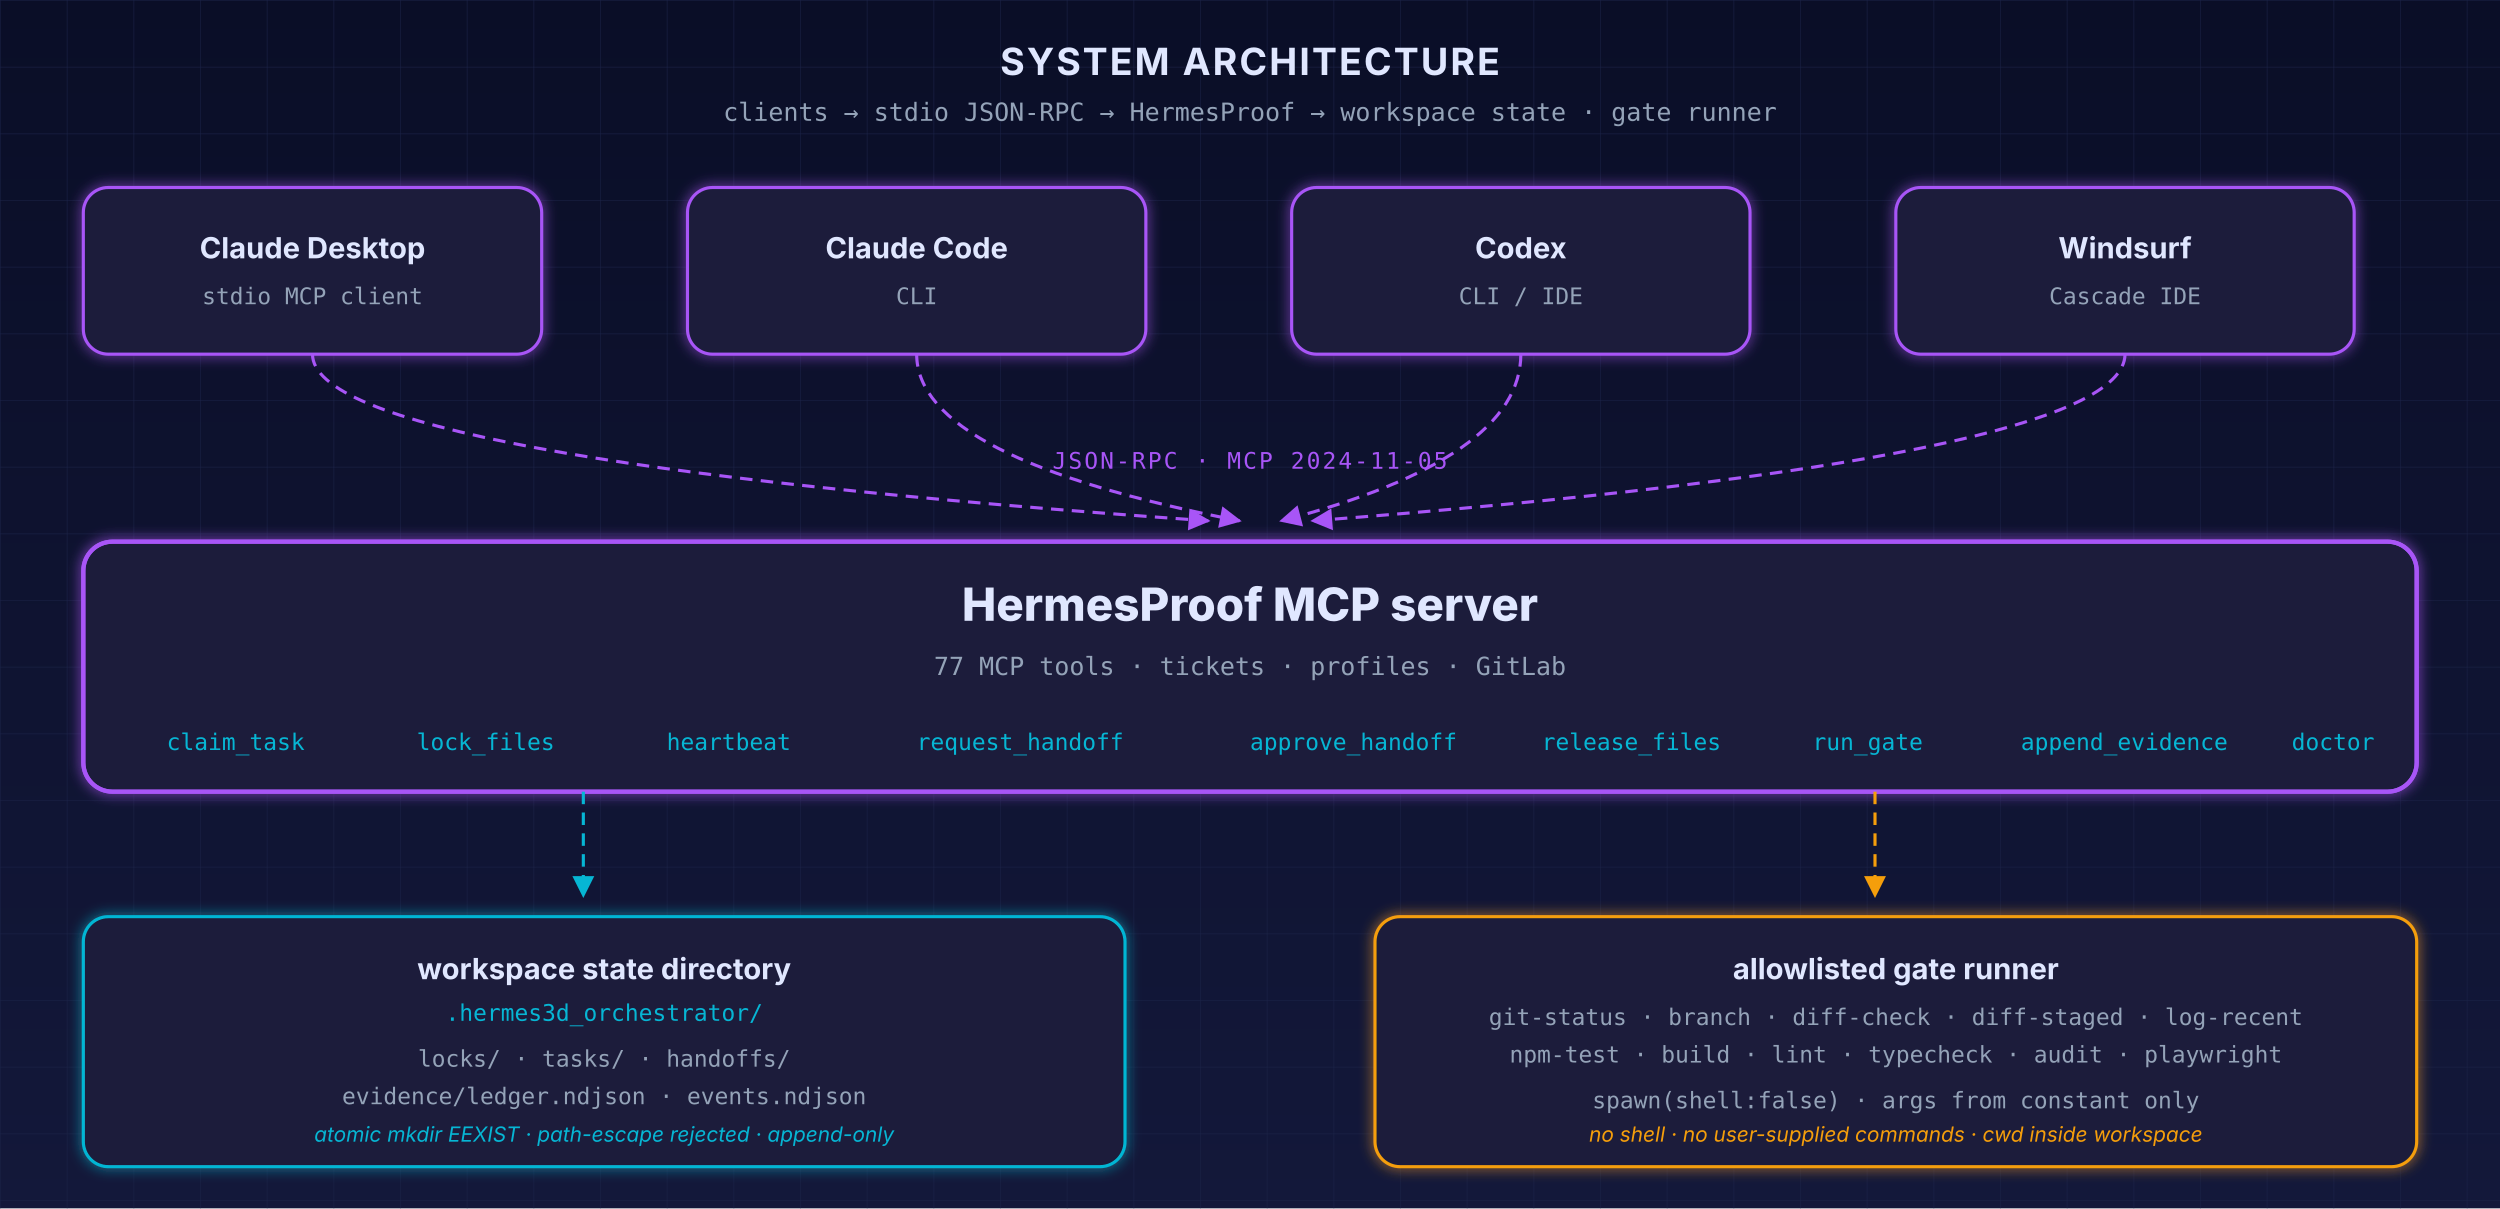
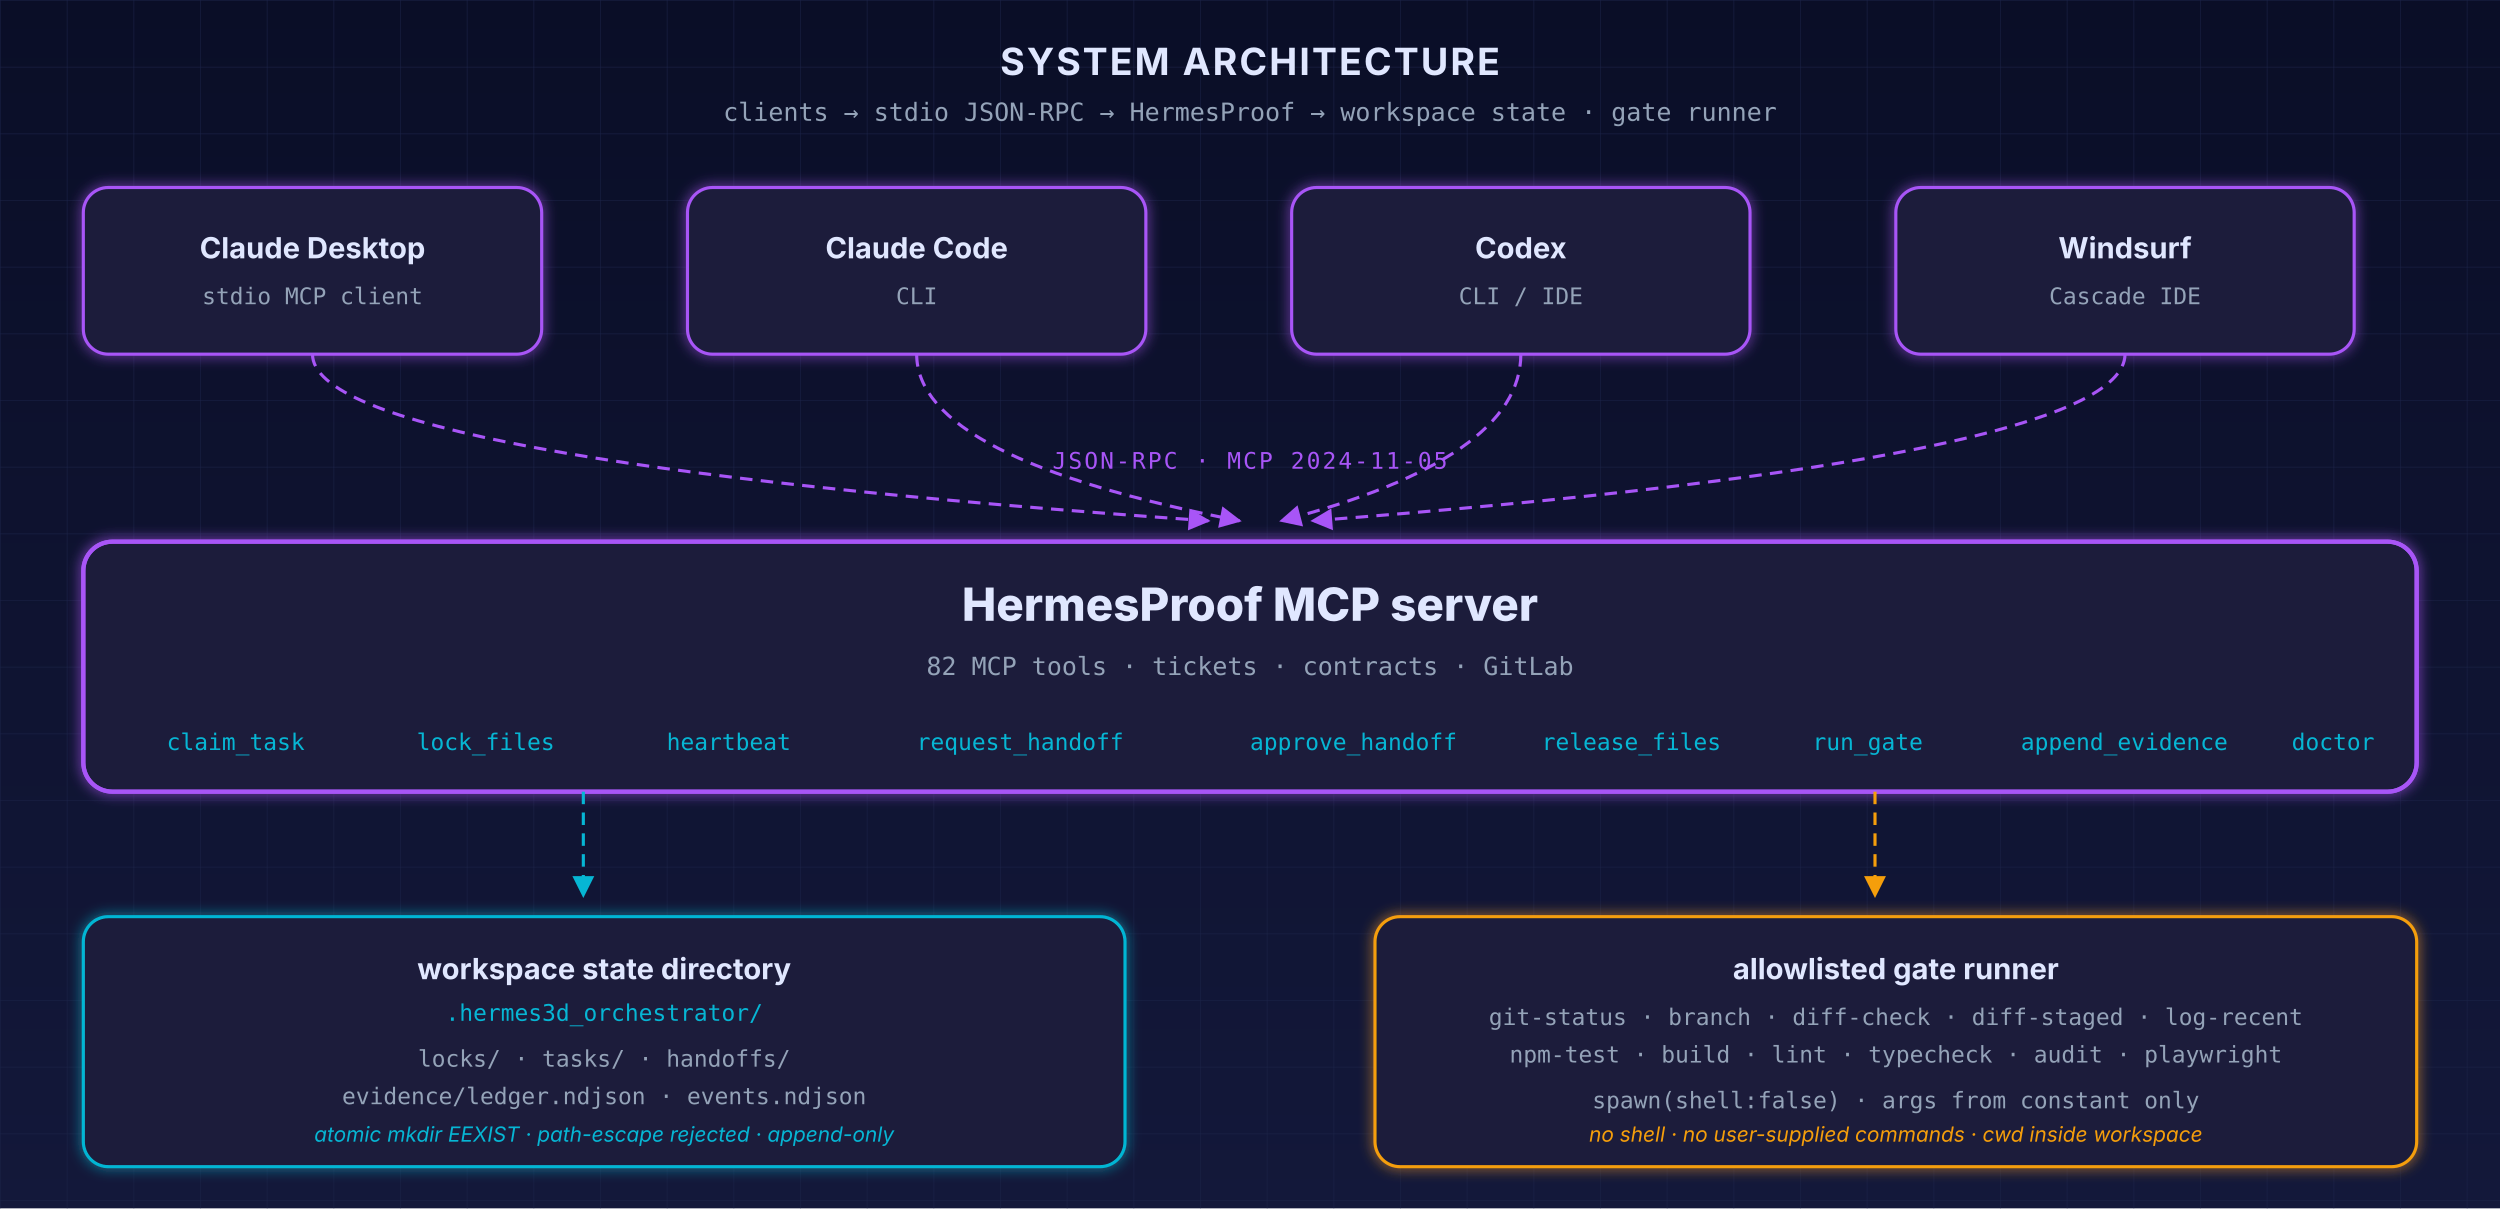
<svg xmlns="http://www.w3.org/2000/svg" viewBox="0 0 1200 580" font-family="ui-sans-serif, system-ui, -apple-system, Segoe UI, sans-serif" role="img" aria-label="HermesProof system architecture" aria-labelledby="architecture-title architecture-desc">
  <defs>
    <style>@media (prefers-reduced-motion: reduce){*{animation:none!important;animation-duration:0.001s!important}animate,animateTransform,animateMotion{display:none}}</style>
    <linearGradient id="bgA" x1="0" y1="0" x2="0" y2="1">
      <stop offset="0%" stop-color="#0a0e27" />
      <stop offset="100%" stop-color="#13183a" />
    </linearGradient>
    <pattern id="gridA" width="32" height="32" patternUnits="userSpaceOnUse">
      <path d="M 32 0 L 0 0 0 32" fill="none" stroke="#1c2348" stroke-width="0.5" />
    </pattern>
    <filter id="gA" x="-50%" y="-50%" width="200%" height="200%">
      <feGaussianBlur stdDeviation="3" result="b" />
      <feMerge>
        <feMergeNode in="b" />
        <feMergeNode in="SourceGraphic" />
      </feMerge>
    </filter>
    <marker id="arrA" viewBox="0 0 10 10" refX="9" refY="5" markerWidth="7" markerHeight="7" orient="auto-start-reverse">
      <path d="M0 0 L10 5 L0 10 z" fill="#a855f7" />
    </marker>
    <marker id="arrAt" viewBox="0 0 10 10" refX="9" refY="5" markerWidth="7" markerHeight="7" orient="auto-start-reverse">
      <path d="M0 0 L10 5 L0 10 z" fill="#06b6d4" />
    </marker>
    <marker id="arrAa" viewBox="0 0 10 10" refX="9" refY="5" markerWidth="7" markerHeight="7" orient="auto-start-reverse">
      <path d="M0 0 L10 5 L0 10 z" fill="#f59e0b" />
    </marker>
  </defs>
  <rect width="1200" height="580" fill="url(#bgA)" />
  <rect width="1200" height="580" fill="url(#gridA)" />
  <text x="600" y="36" text-anchor="middle" font-size="18" font-weight="700" fill="#e0e7ff" letter-spacing="1">SYSTEM ARCHITECTURE</text>
  <text x="600" y="58" text-anchor="middle" font-size="12" fill="#94a3b8" font-family="ui-monospace, SFMono-Regular, Menlo, monospace">clients → stdio JSON-RPC → HermesProof → workspace state · gate runner</text>
  <g transform="translate(40 90)">
    <g>
      <rect width="220" height="80" rx="12" fill="#1a1f3a" stroke="#a855f7" stroke-width="1.5" filter="url(#gA)" />
      <text x="110" y="34" text-anchor="middle" font-size="14" font-weight="700" fill="#e0e7ff">Claude Desktop</text>
      <text x="110" y="56" text-anchor="middle" font-size="11" fill="#94a3b8" font-family="ui-monospace, SFMono-Regular, Menlo, monospace">stdio MCP client</text>
    </g>
    <g transform="translate(290 0)">
      <rect width="220" height="80" rx="12" fill="#1a1f3a" stroke="#a855f7" stroke-width="1.5" filter="url(#gA)" />
      <text x="110" y="34" text-anchor="middle" font-size="14" font-weight="700" fill="#e0e7ff">Claude Code</text>
      <text x="110" y="56" text-anchor="middle" font-size="11" fill="#94a3b8" font-family="ui-monospace, SFMono-Regular, Menlo, monospace">CLI</text>
    </g>
    <g transform="translate(580 0)">
      <rect width="220" height="80" rx="12" fill="#1a1f3a" stroke="#a855f7" stroke-width="1.5" filter="url(#gA)" />
      <text x="110" y="34" text-anchor="middle" font-size="14" font-weight="700" fill="#e0e7ff">Codex</text>
      <text x="110" y="56" text-anchor="middle" font-size="11" fill="#94a3b8" font-family="ui-monospace, SFMono-Regular, Menlo, monospace">CLI / IDE</text>
    </g>
    <g transform="translate(870 0)">
      <rect width="220" height="80" rx="12" fill="#1a1f3a" stroke="#a855f7" stroke-width="1.5" filter="url(#gA)" />
      <text x="110" y="34" text-anchor="middle" font-size="14" font-weight="700" fill="#e0e7ff">Windsurf</text>
      <text x="110" y="56" text-anchor="middle" font-size="11" fill="#94a3b8" font-family="ui-monospace, SFMono-Regular, Menlo, monospace">Cascade IDE</text>
    </g>
  </g>
  <g fill="none" stroke="#a855f7" stroke-width="1.5" stroke-dasharray="6 4">
    <path d="M 150 170 Q 150 220 580 250" marker-end="url(#arrA)">
      <animate attributeName="stroke-dashoffset" values="0;-20" dur="1s" repeatCount="indefinite" />
    </path>
    <path d="M 440 170 Q 440 220 595 250" marker-end="url(#arrA)">
      <animate attributeName="stroke-dashoffset" values="0;-20" dur="1s" repeatCount="indefinite" />
    </path>
    <path d="M 730 170 Q 730 220 615 250" marker-end="url(#arrA)">
      <animate attributeName="stroke-dashoffset" values="0;-20" dur="1s" repeatCount="indefinite" />
    </path>
    <path d="M 1020 170 Q 1020 220 630 250" marker-end="url(#arrA)">
      <animate attributeName="stroke-dashoffset" values="0;-20" dur="1s" repeatCount="indefinite" />
    </path>
  </g>
  <text x="600" y="225" text-anchor="middle" font-size="11" fill="#a855f7" font-family="ui-monospace, SFMono-Regular, Menlo, monospace" letter-spacing="1">JSON-RPC · MCP 2024-11-05</text>
  <g transform="translate(40 260)">
    <rect width="1120" height="120" rx="14" fill="#1a1f3a" stroke="#a855f7" stroke-width="2" filter="url(#gA)" />
    <rect width="1120" height="120" rx="14" fill="none" stroke="#a855f7" stroke-width="2">
      <animate attributeName="stroke-opacity" values="0.4;1;0.4" dur="3s" repeatCount="indefinite" />
    </rect>
    <text x="560" y="38" text-anchor="middle" font-size="22" font-weight="800" fill="#e0e7ff">HermesProof MCP server</text>
-     <text x="560" y="64" text-anchor="middle" font-size="12" fill="#94a3b8" font-family="ui-monospace, SFMono-Regular, Menlo, monospace">77 MCP tools · tickets · profiles · GitLab</text>
+     <text x="560" y="64" text-anchor="middle" font-size="12" fill="#94a3b8" font-family="ui-monospace, SFMono-Regular, Menlo, monospace">82 MCP tools · tickets · contracts · GitLab</text>
    <g font-family="ui-monospace, SFMono-Regular, Menlo, monospace" font-size="11" fill="#06b6d4">
      <text x="40" y="100">claim_task</text>
      <text x="160" y="100">lock_files</text>
      <text x="280" y="100">heartbeat</text>
      <text x="400" y="100">request_handoff</text>
      <text x="560" y="100">approve_handoff</text>
      <text x="700" y="100">release_files</text>
      <text x="830" y="100">run_gate</text>
      <text x="930" y="100">append_evidence</text>
      <text x="1060" y="100">doctor</text>
    </g>
  </g>
  <line x1="280" y1="380" x2="280" y2="430" stroke="#06b6d4" stroke-width="1.5" stroke-dasharray="6 4" marker-end="url(#arrAt)">
    <animate attributeName="stroke-dashoffset" values="0;-20" dur="1s" repeatCount="indefinite" />
  </line>
  <line x1="900" y1="380" x2="900" y2="430" stroke="#f59e0b" stroke-width="1.5" stroke-dasharray="6 4" marker-end="url(#arrAa)">
    <animate attributeName="stroke-dashoffset" values="0;-20" dur="1s" repeatCount="indefinite" />
  </line>
  <g transform="translate(40 440)">
    <rect width="500" height="120" rx="12" fill="#1a1f3a" stroke="#06b6d4" stroke-width="1.5" filter="url(#gA)" />
    <text x="250" y="30" text-anchor="middle" font-size="14" font-weight="700" fill="#e0e7ff">workspace state directory</text>
    <text x="250" y="50" text-anchor="middle" font-size="11" fill="#06b6d4" font-family="ui-monospace, SFMono-Regular, Menlo, monospace">.hermes3d_orchestrator/</text>
    <text x="250" y="72" text-anchor="middle" font-size="11" fill="#94a3b8" font-family="ui-monospace, SFMono-Regular, Menlo, monospace">locks/ · tasks/ · handoffs/</text>
    <text x="250" y="90" text-anchor="middle" font-size="11" fill="#94a3b8" font-family="ui-monospace, SFMono-Regular, Menlo, monospace">evidence/ledger.ndjson · events.ndjson</text>
    <text x="250" y="108" text-anchor="middle" font-size="10" fill="#06b6d4" font-style="italic">atomic mkdir EEXIST · path-escape rejected · append-only</text>
  </g>
  <g transform="translate(660 440)">
    <rect width="500" height="120" rx="12" fill="#1a1f3a" stroke="#f59e0b" stroke-width="1.5" filter="url(#gA)" />
    <text x="250" y="30" text-anchor="middle" font-size="14" font-weight="700" fill="#e0e7ff">allowlisted gate runner</text>
    <text x="250" y="52" text-anchor="middle" font-size="11" fill="#94a3b8" font-family="ui-monospace, SFMono-Regular, Menlo, monospace">git-status · branch · diff-check · diff-staged · log-recent</text>
    <text x="250" y="70" text-anchor="middle" font-size="11" fill="#94a3b8" font-family="ui-monospace, SFMono-Regular, Menlo, monospace">npm-test · build · lint · typecheck · audit · playwright</text>
    <text x="250" y="92" text-anchor="middle" font-size="11" fill="#94a3b8" font-family="ui-monospace, SFMono-Regular, Menlo, monospace">spawn(shell:false) · args from constant only</text>
    <text x="250" y="108" text-anchor="middle" font-size="10" fill="#f59e0b" font-style="italic">no shell · no user-supplied commands · cwd inside workspace</text>
  </g>
</svg>
